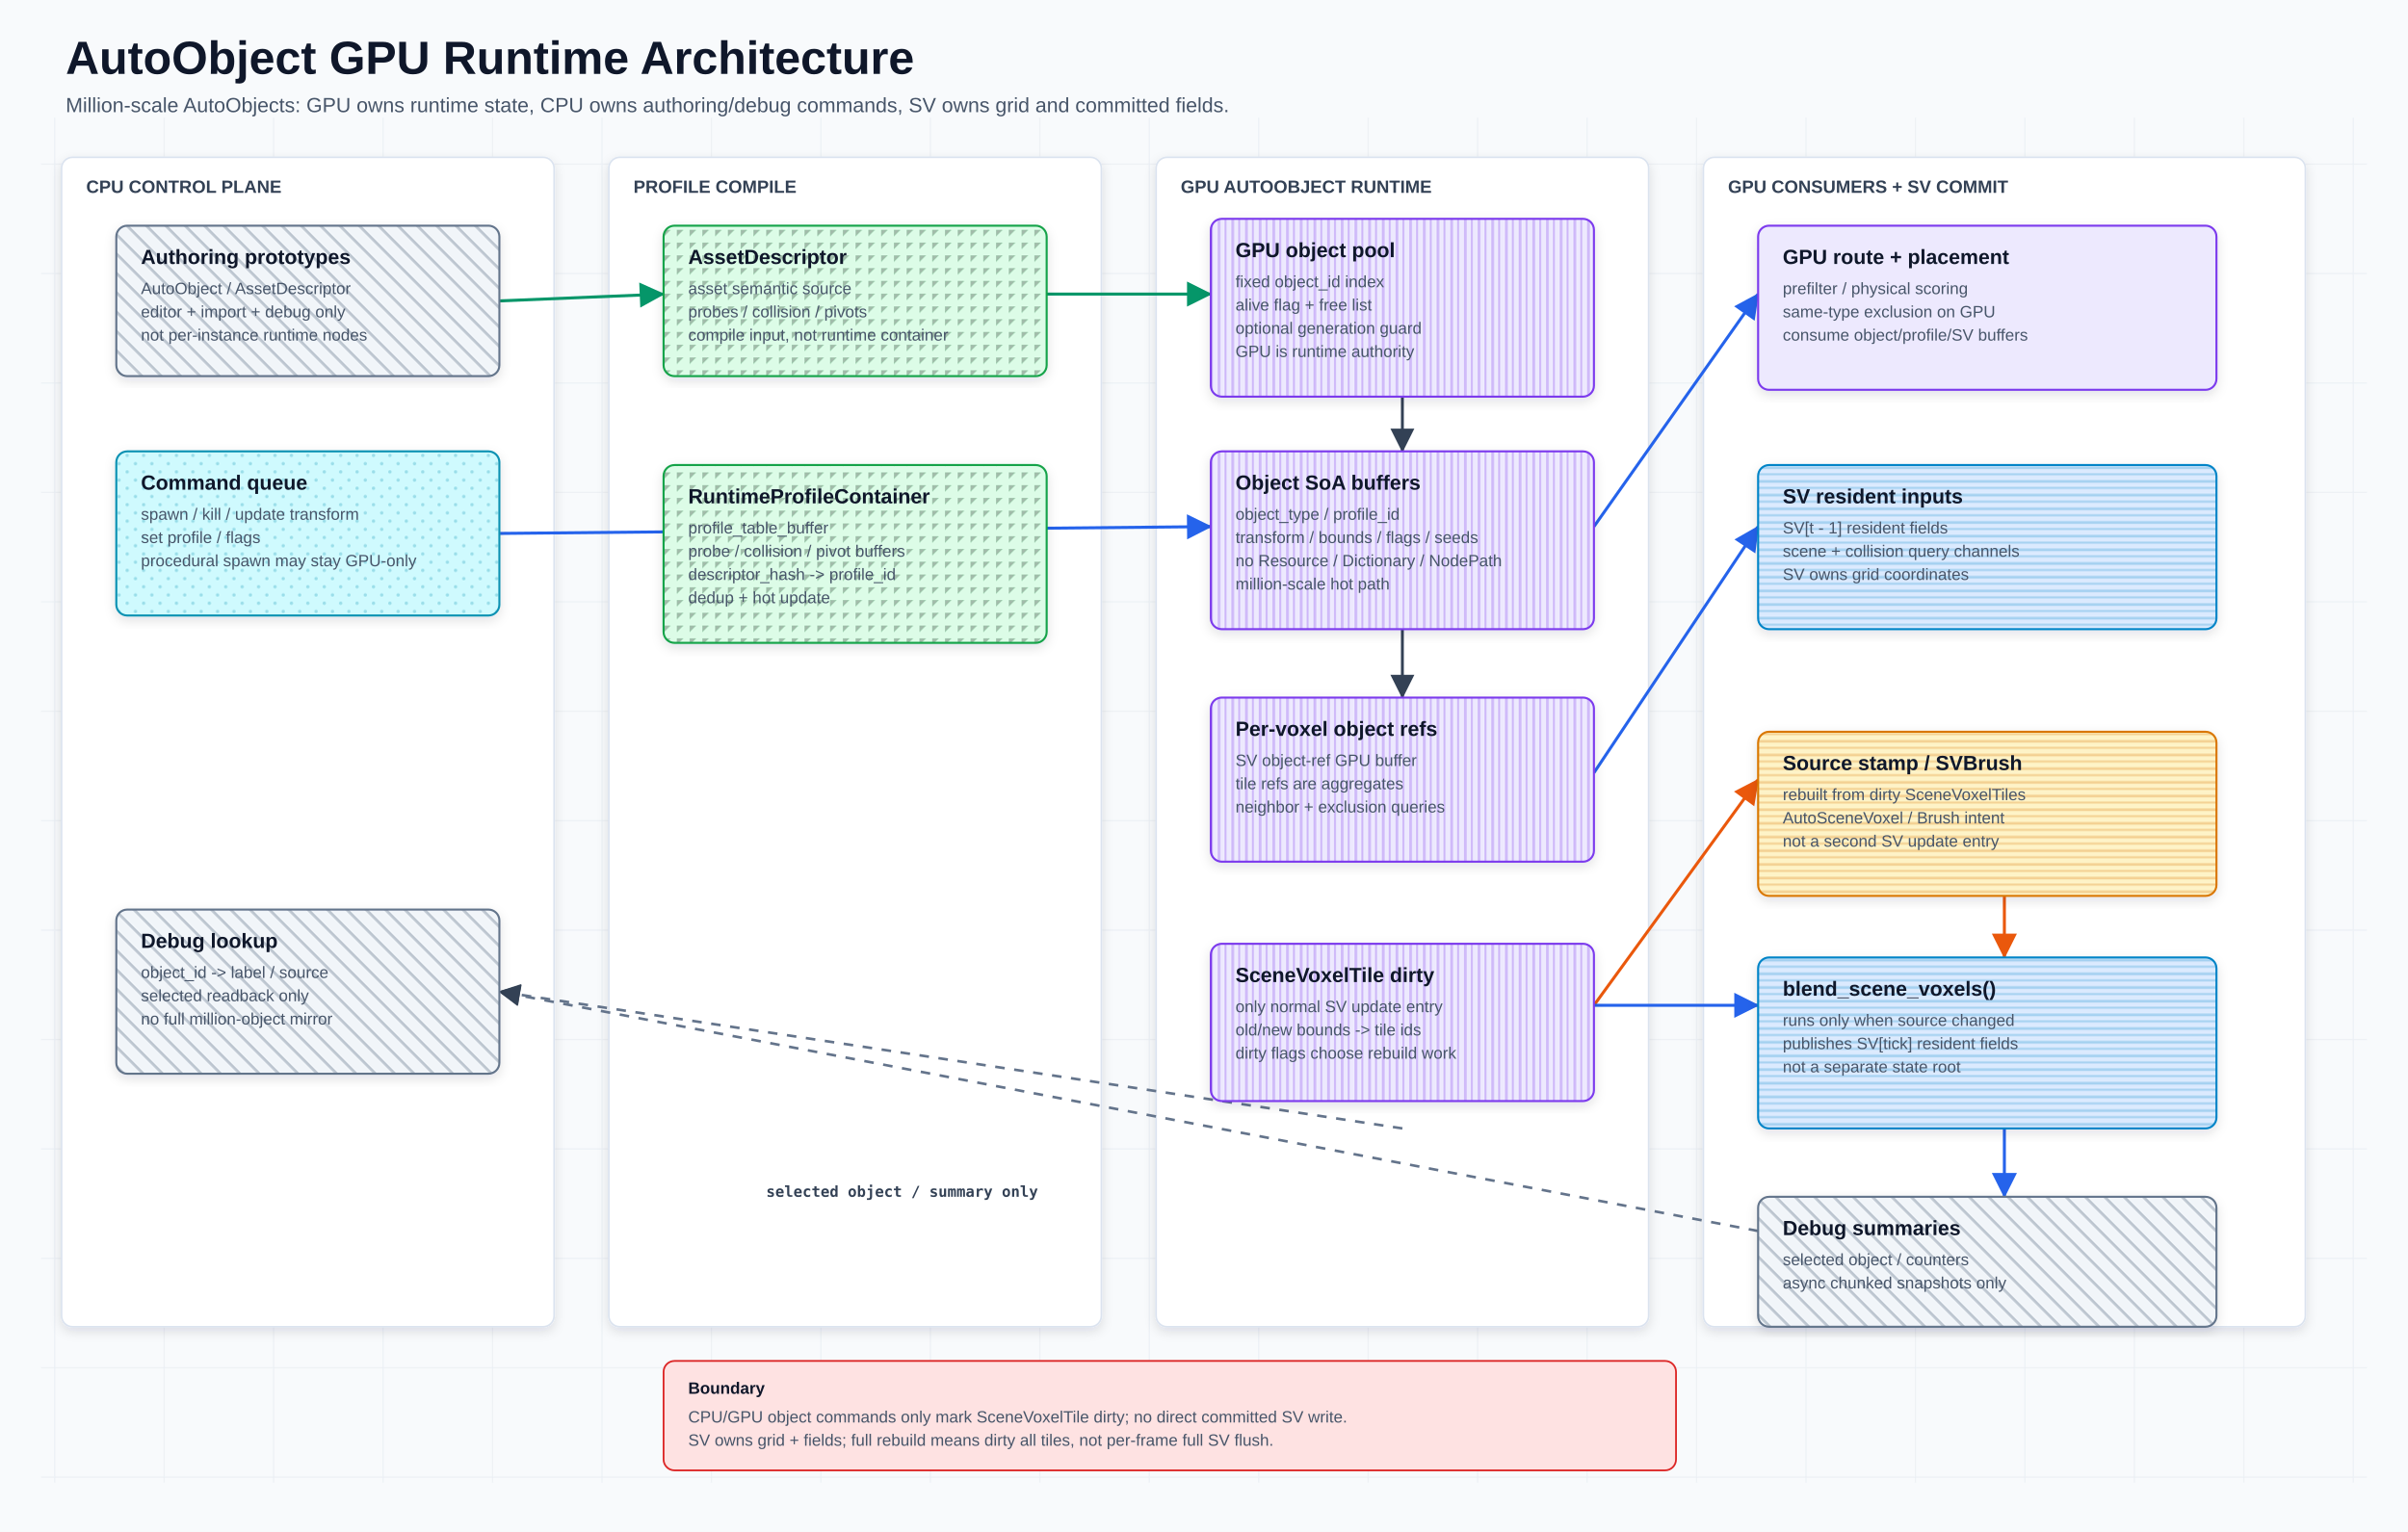
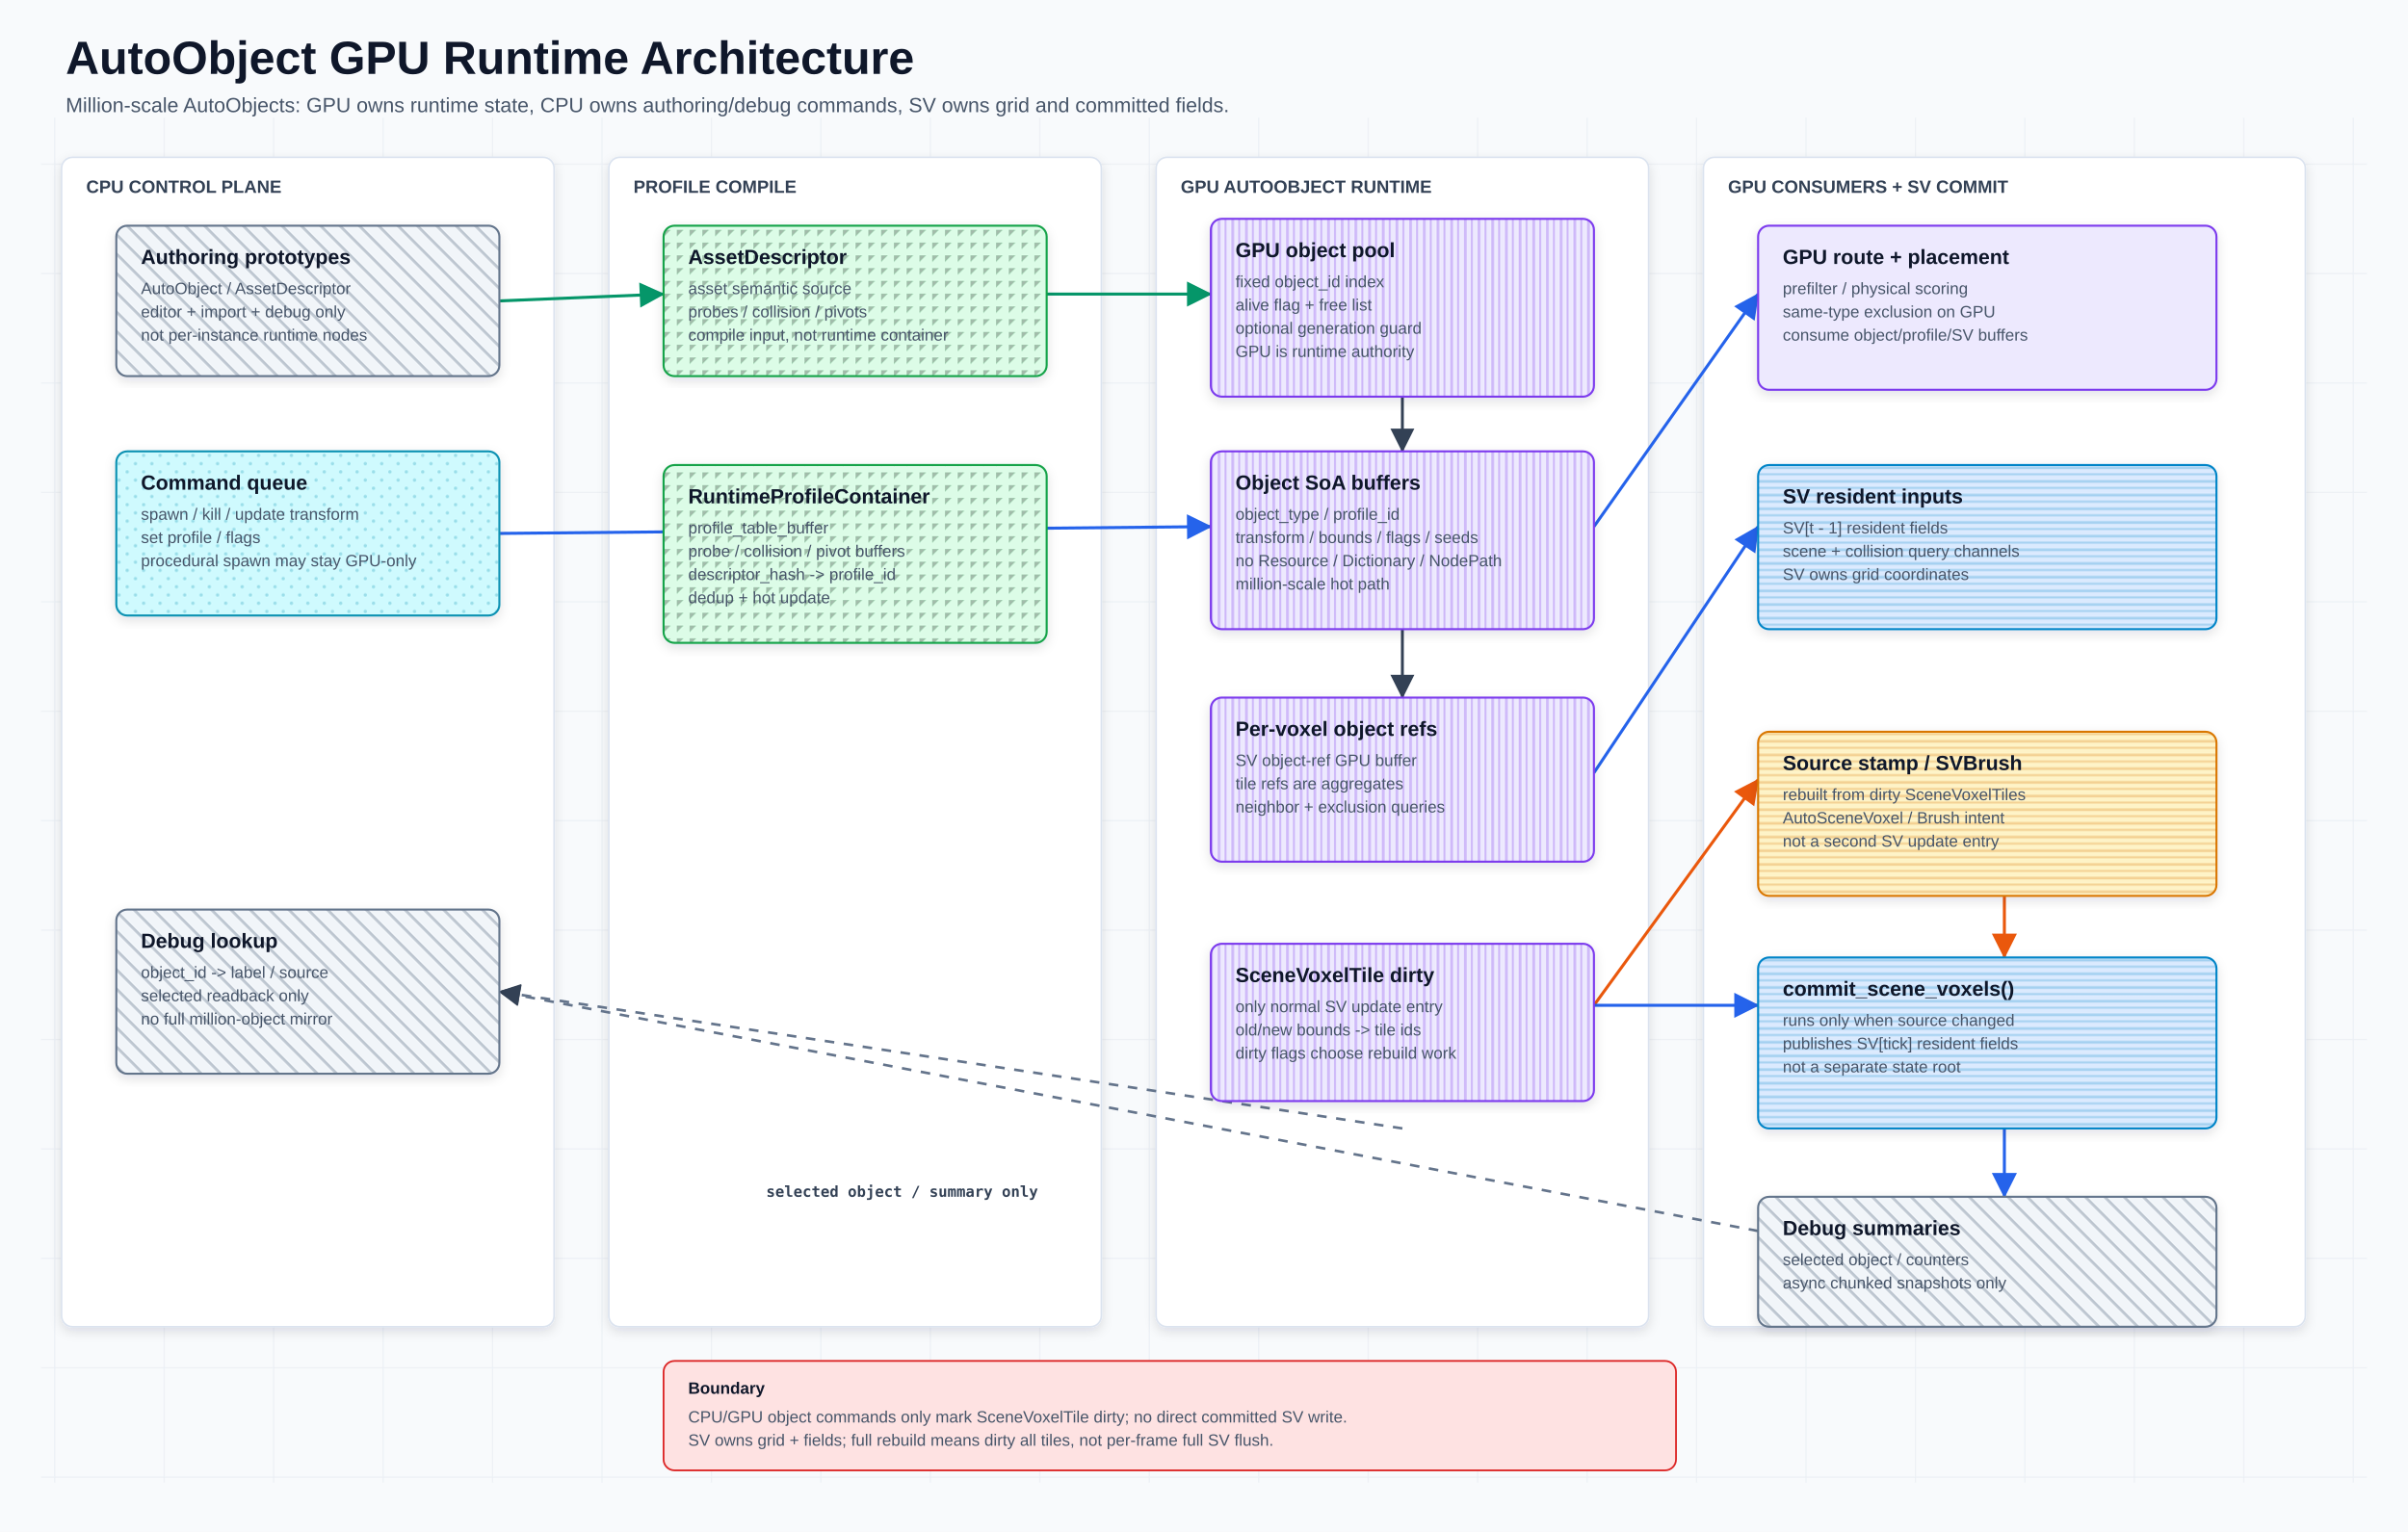
<svg xmlns="http://www.w3.org/2000/svg" width="1760" height="1120" viewBox="0 0 1760 1120" role="img" aria-labelledby="title desc">
  <defs>
    <marker id="arrow" viewBox="0 0 12 12" refX="10.5" refY="6" markerWidth="10" markerHeight="10" orient="auto">
      <path d="M1,1 L11,6 L1,11 Z" fill="#334155" />
    </marker>
    <marker id="arrow-blue" viewBox="0 0 12 12" refX="10.5" refY="6" markerWidth="10" markerHeight="10" orient="auto">
      <path d="M1,1 L11,6 L1,11 Z" fill="#2563eb" />
    </marker>
    <marker id="arrow-green" viewBox="0 0 12 12" refX="10.5" refY="6" markerWidth="10" markerHeight="10" orient="auto">
      <path d="M1,1 L11,6 L1,11 Z" fill="#059669" />
    </marker>
    <marker id="arrow-orange" viewBox="0 0 12 12" refX="10.5" refY="6" markerWidth="10" markerHeight="10" orient="auto">
      <path d="M1,1 L11,6 L1,11 Z" fill="#ea580c" />
    </marker>
    <filter id="shadow" x="-8%" y="-8%" width="116%" height="116%">
      <feDropShadow dx="0" dy="3" stdDeviation="4" flood-color="#0f172a" flood-opacity="0.12" />
    </filter>
    <pattern id="autoobject-dot-bg" patternUnits="userSpaceOnUse" width="12" height="12">
      <rect width="12" height="12" fill="#cffafe" />
      <circle cx="3" cy="3" r="1.25" fill="#0891b2" opacity="0.256" />
      <circle cx="9" cy="9" r="1.25" fill="#0891b2" opacity="0.256" />
    </pattern>
    <pattern id="descriptor-grid" patternUnits="userSpaceOnUse" width="9.333" height="9.333">
      <rect width="9.333" height="9.333" fill="#dcfce7" />
      <path d="M4.667 0H0V4.667" stroke="#16a34a" stroke-width="0.333" opacity="0.258" />
      <path d="M0 4.667L4.667 0" stroke="#16a34a" stroke-width="0.333" opacity="0.258" />
    </pattern>
    <pattern id="gpu-buffer-bg" patternUnits="userSpaceOnUse" width="10" height="10">
      <rect width="10" height="10" fill="#ede9fe" />
      <rect x="0" y="0" width="2" height="10" fill="#7c3aed" opacity="0.262" />
      <rect x="5" y="0" width="1.5" height="10" fill="#7c3aed" opacity="0.262" />
    </pattern>
    <pattern id="sv-stripe-blue" patternUnits="userSpaceOnUse" width="10" height="10">
      <rect width="10" height="10" fill="#dbeafe" />
      <rect y="1" width="10" height="2" fill="#0284c7" opacity="0.235" />
      <rect y="6" width="10" height="1.5" fill="#0284c7" opacity="0.235" />
    </pattern>
    <pattern id="sv-stripe-amber" patternUnits="userSpaceOnUse" width="10" height="10">
      <rect width="10" height="10" fill="#fef3c7" />
      <rect y="1" width="10" height="2" fill="#d97706" opacity="0.264" />
      <rect y="6" width="10" height="1.5" fill="#d97706" opacity="0.264" />
    </pattern>
    <pattern id="note-hatch" patternUnits="userSpaceOnUse" width="10" height="10" patternTransform="rotate(45)">
      <rect width="10" height="10" fill="#f1f5f9" />
      <rect x="0" y="0" width="10" height="2" fill="#64748b" opacity="0.362" />
    </pattern>
  </defs>
  <style>
    :root { color-scheme: light; }
    .bg { fill: #f8fafc; }
    .grid { stroke: #e2e8f0; stroke-width: 1; opacity: 0.7; }
    .title { fill: #0f172a; font: 700 34px "Segoe UI", "Microsoft YaHei", Arial, sans-serif; letter-spacing: 0; }
    .subtitle { fill: #475569; font: 500 15px "Segoe UI", "Microsoft YaHei", Arial, sans-serif; letter-spacing: 0; }
    .lane-title { fill: #334155; font: 700 13px "Segoe UI", "Microsoft YaHei", Arial, sans-serif; letter-spacing: 0; }
    .node-title { fill: #0f172a; font: 700 15px "Segoe UI", "Microsoft YaHei", Arial, sans-serif; letter-spacing: 0; }
    .small { fill: #475569; font: 500 12px "Segoe UI", "Microsoft YaHei", Arial, sans-serif; letter-spacing: 0; }
    .mono { fill: #334155; font: 600 11px Consolas, "Cascadia Mono", monospace; letter-spacing: 0; }
    .note-text { fill: #0f172a; font: 600 12px "Segoe UI", "Microsoft YaHei", Arial, sans-serif; letter-spacing: 0; }
    .lane { fill: #ffffff; stroke: #dbe3ef; stroke-width: 1.2; filter: url(#shadow); }
    .node { stroke-width: 1.5; filter: url(#shadow); }
    .edge { stroke: #334155; stroke-width: 2.1; fill: none; marker-end: url(#arrow); }
    .edge-blue { stroke: #2563eb; stroke-width: 2.2; fill: none; marker-end: url(#arrow-blue); }
    .edge-green { stroke: #059669; stroke-width: 2.2; fill: none; marker-end: url(#arrow-green); }
    .edge-orange { stroke: #ea580c; stroke-width: 2.2; fill: none; marker-end: url(#arrow-orange); }
    .edge-dash { stroke: #64748b; stroke-width: 1.9; fill: none; stroke-dasharray: 7 7; marker-end: url(#arrow); }
    .edge-warn { stroke: #dc2626; stroke-width: 2; fill: none; stroke-dasharray: 8 6; marker-end: url(#arrow); }
  </style>
  <rect class="bg" x="0" y="0" width="1760" height="1120" />
  <g opacity="0.65">
    <line class="grid" x1="40" y1="86" x2="40" y2="1084" />
    <line class="grid" x1="120" y1="86" x2="120" y2="1084" />
    <line class="grid" x1="200" y1="86" x2="200" y2="1084" />
    <line class="grid" x1="280" y1="86" x2="280" y2="1084" />
    <line class="grid" x1="360" y1="86" x2="360" y2="1084" />
    <line class="grid" x1="440" y1="86" x2="440" y2="1084" />
    <line class="grid" x1="520" y1="86" x2="520" y2="1084" />
    <line class="grid" x1="600" y1="86" x2="600" y2="1084" />
    <line class="grid" x1="680" y1="86" x2="680" y2="1084" />
    <line class="grid" x1="760" y1="86" x2="760" y2="1084" />
    <line class="grid" x1="840" y1="86" x2="840" y2="1084" />
    <line class="grid" x1="920" y1="86" x2="920" y2="1084" />
    <line class="grid" x1="1000" y1="86" x2="1000" y2="1084" />
    <line class="grid" x1="1080" y1="86" x2="1080" y2="1084" />
    <line class="grid" x1="1160" y1="86" x2="1160" y2="1084" />
    <line class="grid" x1="1240" y1="86" x2="1240" y2="1084" />
    <line class="grid" x1="1320" y1="86" x2="1320" y2="1084" />
    <line class="grid" x1="1400" y1="86" x2="1400" y2="1084" />
    <line class="grid" x1="1480" y1="86" x2="1480" y2="1084" />
    <line class="grid" x1="1560" y1="86" x2="1560" y2="1084" />
    <line class="grid" x1="1640" y1="86" x2="1640" y2="1084" />
    <line class="grid" x1="1720" y1="86" x2="1720" y2="1084" />
    <line class="grid" x1="30" y1="120" x2="1730" y2="120" />
    <line class="grid" x1="30" y1="200" x2="1730" y2="200" />
    <line class="grid" x1="30" y1="280" x2="1730" y2="280" />
    <line class="grid" x1="30" y1="360" x2="1730" y2="360" />
    <line class="grid" x1="30" y1="440" x2="1730" y2="440" />
    <line class="grid" x1="30" y1="520" x2="1730" y2="520" />
    <line class="grid" x1="30" y1="600" x2="1730" y2="600" />
    <line class="grid" x1="30" y1="680" x2="1730" y2="680" />
    <line class="grid" x1="30" y1="760" x2="1730" y2="760" />
    <line class="grid" x1="30" y1="840" x2="1730" y2="840" />
    <line class="grid" x1="30" y1="920" x2="1730" y2="920" />
    <line class="grid" x1="30" y1="1000" x2="1730" y2="1000" />
    <line class="grid" x1="30" y1="1080" x2="1730" y2="1080" />
  </g>
  <text class="title" x="48" y="54">AutoObject GPU Runtime Architecture</text>
  <text class="subtitle" x="48" y="82">Million-scale AutoObjects: GPU owns runtime state, CPU owns authoring/debug commands, SV owns grid and committed fields.</text>
  <g>
    <rect class="lane" x="45" y="115" width="360" height="855" rx="8" />
    <text class="lane-title" x="63" y="141">CPU CONTROL PLANE</text>
    <rect class="lane" x="445" y="115" width="360" height="855" rx="8" />
    <text class="lane-title" x="463" y="141">PROFILE COMPILE</text>
    <rect class="lane" x="845" y="115" width="360" height="855" rx="8" />
    <text class="lane-title" x="863" y="141">GPU AUTOOBJECT RUNTIME</text>
    <rect class="lane" x="1245" y="115" width="440" height="855" rx="8" />
    <text class="lane-title" x="1263" y="141">GPU CONSUMERS + SV COMMIT</text>
  </g>
  <g>
    <path class="edge-green" d="M 365 220 L 485 215" />
    <path class="edge-green" d="M 765 215 L 885 215" />
    <path class="edge-blue" d="M 365 390 L 885 385" />
    <path class="edge" d="M 1025 275 L 1025 330" />
    <path class="edge" d="M 1025 455 L 1025 510" />
    <path class="edge-blue" d="M 1165 385 L 1285 215" />
    <path class="edge-blue" d="M 1165 565 L 1285 385" />
    <path class="edge-orange" d="M 1165 735 L 1285 570" />
    <path class="edge-blue" d="M 1165 735 L 1285 735" />
    <path class="edge-orange" d="M 1465 635 L 1465 700" />
    <path class="edge-blue" d="M 1465 815 L 1465 875" />
    <path class="edge-dash" d="M 1285 900 L 365 725" />
    <path class="edge-dash" d="M 1025 825 L 365 725" />
    <text class="mono" x="560" y="875">selected object / summary only</text>
  </g>
  <g>
    <g id="authoring-prototypes">
      <rect class="node" x="85" y="165" width="280" height="110" rx="8" fill="url(#note-hatch)" stroke="#64748b" />
      <text class="node-title" x="103" y="193">Authoring prototypes</text>
      <text class="small">
        <tspan x="103" y="215">AutoObject / AssetDescriptor</tspan>
        <tspan x="103" y="232">editor + import + debug only</tspan>
        <tspan x="103" y="249">not per-instance runtime nodes</tspan>
      </text>
    </g>
    <g id="command-queue">
      <rect class="node" x="85" y="330" width="280" height="120" rx="8" fill="url(#autoobject-dot-bg)" stroke="#0891b2" />
      <text class="node-title" x="103" y="358">Command queue</text>
      <text class="small">
        <tspan x="103" y="380">spawn / kill / update transform</tspan>
        <tspan x="103" y="397">set profile / flags</tspan>
        <tspan x="103" y="414">procedural spawn may stay GPU-only</tspan>
      </text>
    </g>
    <g id="debug-lookup">
      <rect class="node" x="85" y="665" width="280" height="120" rx="8" fill="url(#note-hatch)" stroke="#64748b" />
      <text class="node-title" x="103" y="693">Debug lookup</text>
      <text class="small">
        <tspan x="103" y="715">object_id -&gt; label / source</tspan>
        <tspan x="103" y="732">selected readback only</tspan>
        <tspan x="103" y="749">no full million-object mirror</tspan>
      </text>
    </g>
    <g id="descriptor-source">
      <rect class="node" x="485" y="165" width="280" height="110" rx="8" fill="url(#descriptor-grid)" stroke="#16a34a" />
      <text class="node-title" x="503" y="193">AssetDescriptor</text>
      <text class="small">
        <tspan x="503" y="215">asset semantic source</tspan>
        <tspan x="503" y="232">probes / collision / pivots</tspan>
        <tspan x="503" y="249">compile input, not runtime container</tspan>
      </text>
    </g>
    <g id="profile-container">
      <rect class="node" x="485" y="340" width="280" height="130" rx="8" fill="url(#descriptor-grid)" stroke="#16a34a" />
      <text class="node-title" x="503" y="368">RuntimeProfileContainer</text>
      <text class="small">
        <tspan x="503" y="390">profile_table_buffer</tspan>
        <tspan x="503" y="407">probe / collision / pivot buffers</tspan>
        <tspan x="503" y="424">descriptor_hash -&gt; profile_id</tspan>
        <tspan x="503" y="441">dedup + hot update</tspan>
      </text>
    </g>
    <g id="gpu-object-pool">
      <rect class="node" x="885" y="160" width="280" height="130" rx="8" fill="url(#gpu-buffer-bg)" stroke="#7c3aed" />
      <text class="node-title" x="903" y="188">GPU object pool</text>
      <text class="small">
        <tspan x="903" y="210">fixed object_id index</tspan>
        <tspan x="903" y="227">alive flag + free list</tspan>
        <tspan x="903" y="244">optional generation guard</tspan>
        <tspan x="903" y="261">GPU is runtime authority</tspan>
      </text>
    </g>
    <g id="soa-buffers">
      <rect class="node" x="885" y="330" width="280" height="130" rx="8" fill="url(#gpu-buffer-bg)" stroke="#7c3aed" />
      <text class="node-title" x="903" y="358">Object SoA buffers</text>
      <text class="small">
        <tspan x="903" y="380">object_type / profile_id</tspan>
        <tspan x="903" y="397">transform / bounds / flags / seeds</tspan>
        <tspan x="903" y="414">no Resource / Dictionary / NodePath</tspan>
        <tspan x="903" y="431">million-scale hot path</tspan>
      </text>
    </g>
    <g id="per-voxel-object-refs">
      <rect class="node" x="885" y="510" width="280" height="120" rx="8" fill="url(#gpu-buffer-bg)" stroke="#7c3aed" />
      <text class="node-title" x="903" y="538">Per-voxel object refs</text>
      <text class="small">
        <tspan x="903" y="560">SV object-ref GPU buffer</tspan>
        <tspan x="903" y="577">tile refs are aggregates</tspan>
        <tspan x="903" y="594">neighbor + exclusion queries</tspan>
      </text>
    </g>
    <g id="dirty-regions">
      <rect class="node" x="885" y="690" width="280" height="115" rx="8" fill="url(#gpu-buffer-bg)" stroke="#7c3aed" />
      <text class="node-title" x="903" y="718">SceneVoxelTile dirty</text>
      <text class="small">
        <tspan x="903" y="740">only normal SV update entry</tspan>
        <tspan x="903" y="757">old/new bounds -&gt; tile ids</tspan>
        <tspan x="903" y="774">dirty flags choose rebuild work</tspan>
      </text>
    </g>
    <g id="prefilter-placement">
      <rect class="node" x="1285" y="165" width="335" height="120" rx="8" fill="#ede9fe" stroke="#7c3aed" />
      <text class="node-title" x="1303" y="193">GPU route + placement</text>
      <text class="small">
        <tspan x="1303" y="215">prefilter / physical scoring</tspan>
        <tspan x="1303" y="232">same-type exclusion on GPU</tspan>
        <tspan x="1303" y="249">consume object/profile/SV buffers</tspan>
      </text>
    </g>
    <g id="sv-inputs">
      <rect class="node" x="1285" y="340" width="335" height="120" rx="8" fill="url(#sv-stripe-blue)" stroke="#0284c7" />
      <text class="node-title" x="1303" y="368">SV resident inputs</text>
      <text class="small">
        <tspan x="1303" y="390">SV[t - 1] resident fields</tspan>
        <tspan x="1303" y="407">scene + collision query channels</tspan>
        <tspan x="1303" y="424">SV owns grid coordinates</tspan>
      </text>
    </g>
    <g id="source-write-streams">
      <rect class="node" x="1285" y="535" width="335" height="120" rx="8" fill="url(#sv-stripe-amber)" stroke="#d97706" />
      <text class="node-title" x="1303" y="563">Source stamp / SVBrush</text>
      <text class="small">
        <tspan x="1303" y="585">rebuilt from dirty SceneVoxelTiles</tspan>
        <tspan x="1303" y="602">AutoSceneVoxel / Brush intent</tspan>
        <tspan x="1303" y="619">not a second SV update entry</tspan>
      </text>
    </g>
    <g id="blend-sv">
      <rect class="node" x="1285" y="700" width="335" height="125" rx="8" fill="url(#sv-stripe-blue)" stroke="#0284c7" />
-       <text class="node-title" x="1303" y="728">blend_scene_voxels()</text>
+       <text class="node-title" x="1303" y="728">commit_scene_voxels()</text>
      <text class="small">
        <tspan x="1303" y="750">runs only when source changed</tspan>
        <tspan x="1303" y="767">publishes SV[tick] resident fields</tspan>
        <tspan x="1303" y="784">not a separate state root</tspan>
      </text>
    </g>
    <g id="feedback-debug">
      <rect class="node" x="1285" y="875" width="335" height="95" rx="8" fill="url(#note-hatch)" stroke="#64748b" />
      <text class="node-title" x="1303" y="903">Debug summaries</text>
      <text class="small">
        <tspan x="1303" y="925">selected object / counters</tspan>
        <tspan x="1303" y="942">async chunked snapshots only</tspan>
      </text>
    </g>
  </g>
  <g>
    <rect x="485" y="995" width="740" height="80" rx="8" fill="#fee2e2" stroke="#dc2626" stroke-width="1.3" />
    <text class="note-text" x="503" y="1019">Boundary</text>
    <text class="small">
      <tspan x="503" y="1040">CPU/GPU object commands only mark SceneVoxelTile dirty; no direct committed SV write.</tspan>
      <tspan x="503" y="1057">SV owns grid + fields; full rebuild means dirty all tiles, not per-frame full SV flush.</tspan>
    </text>
  </g>
</svg>
